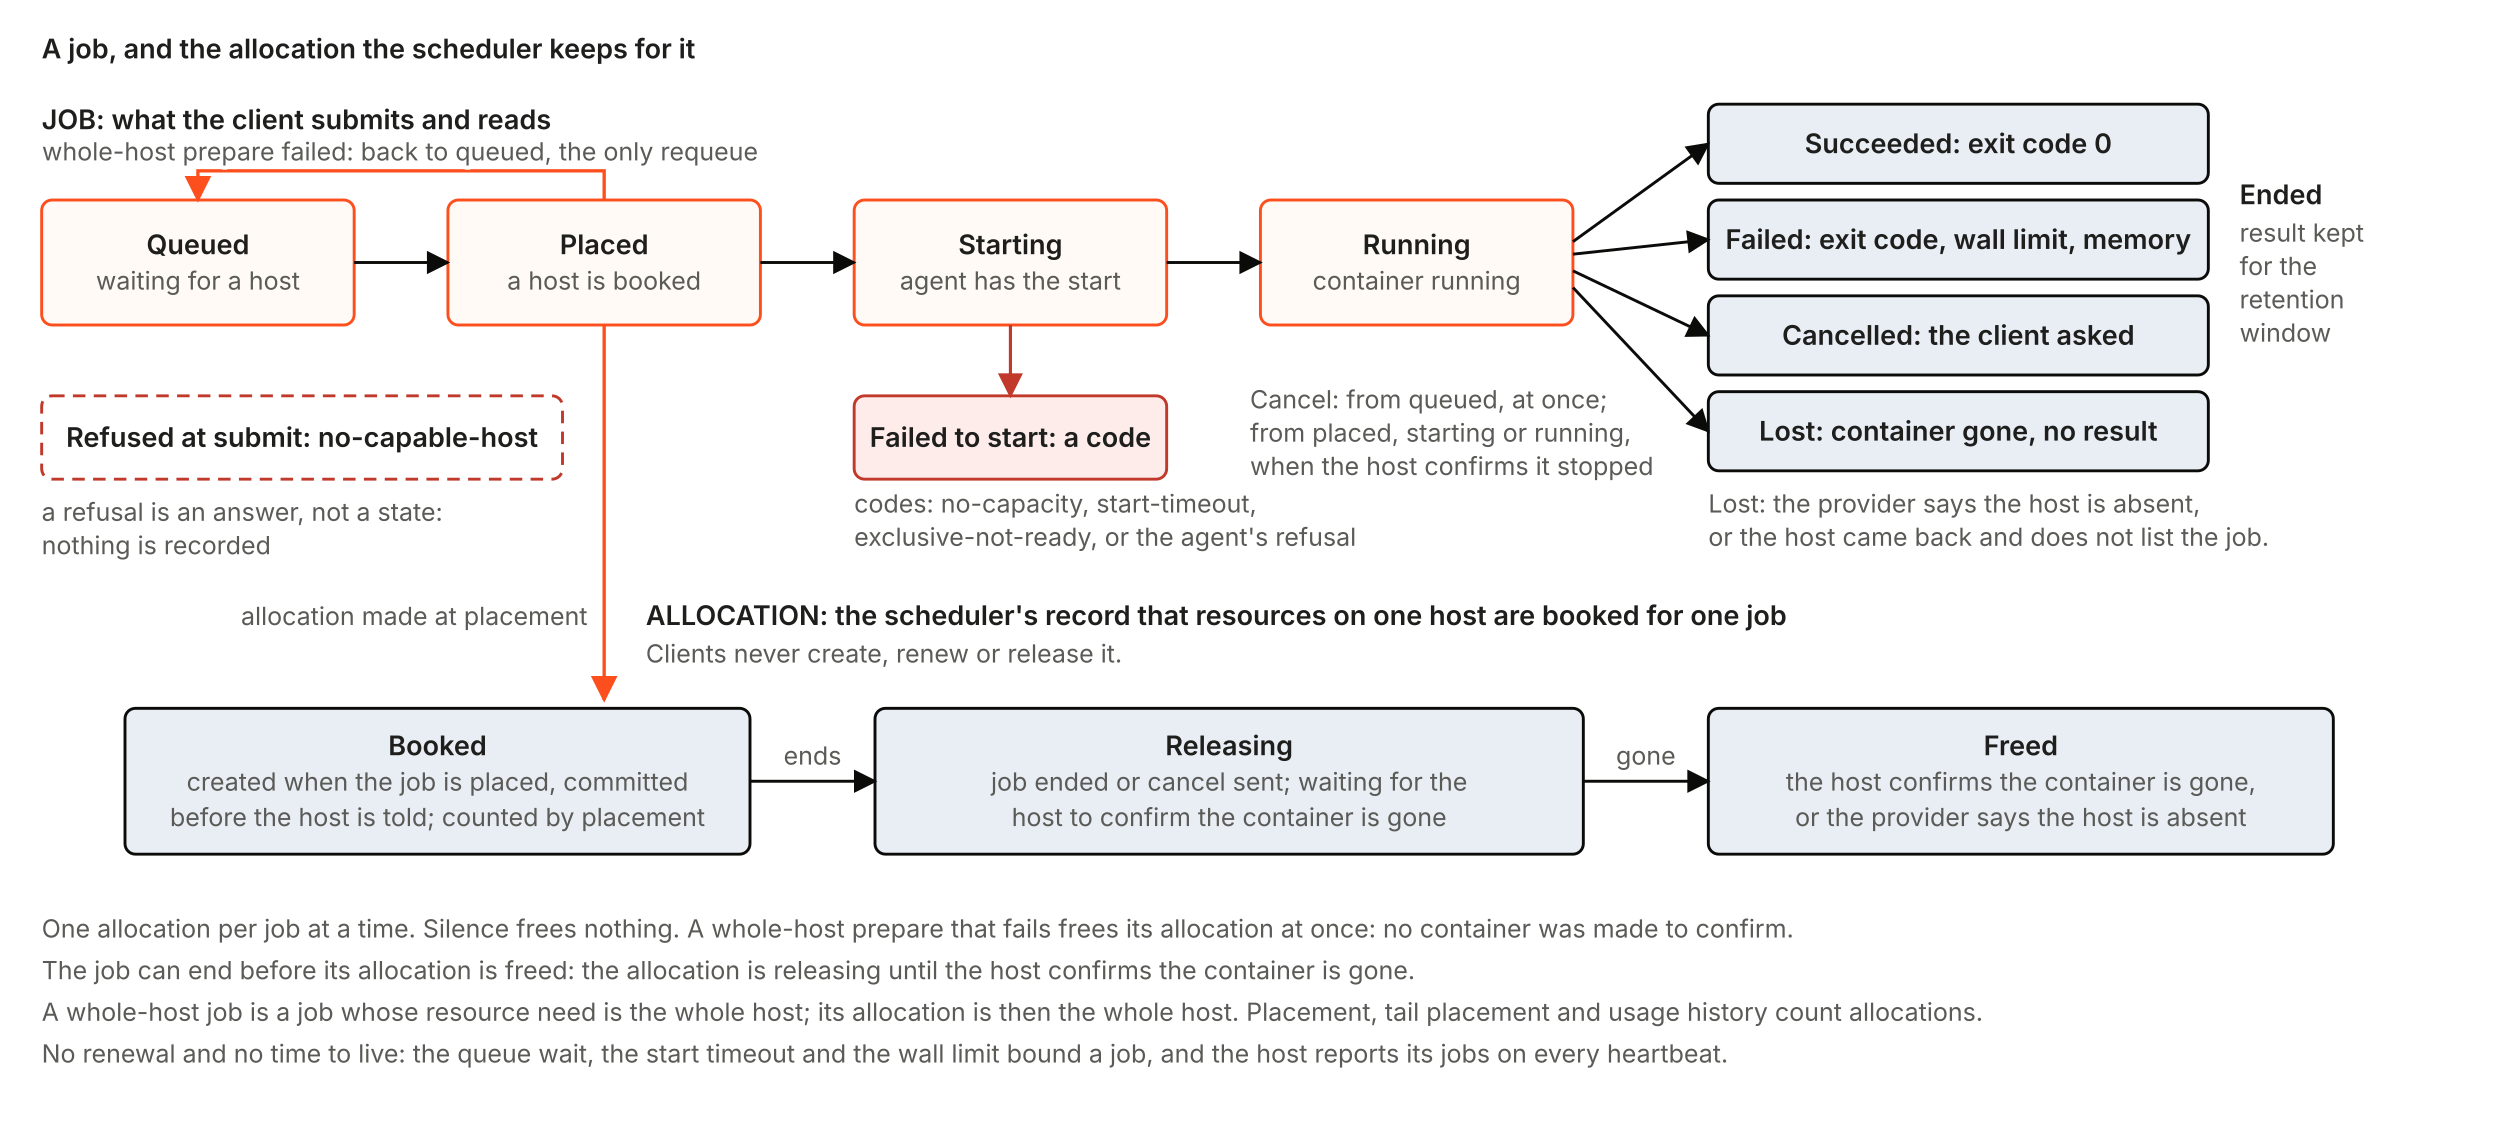
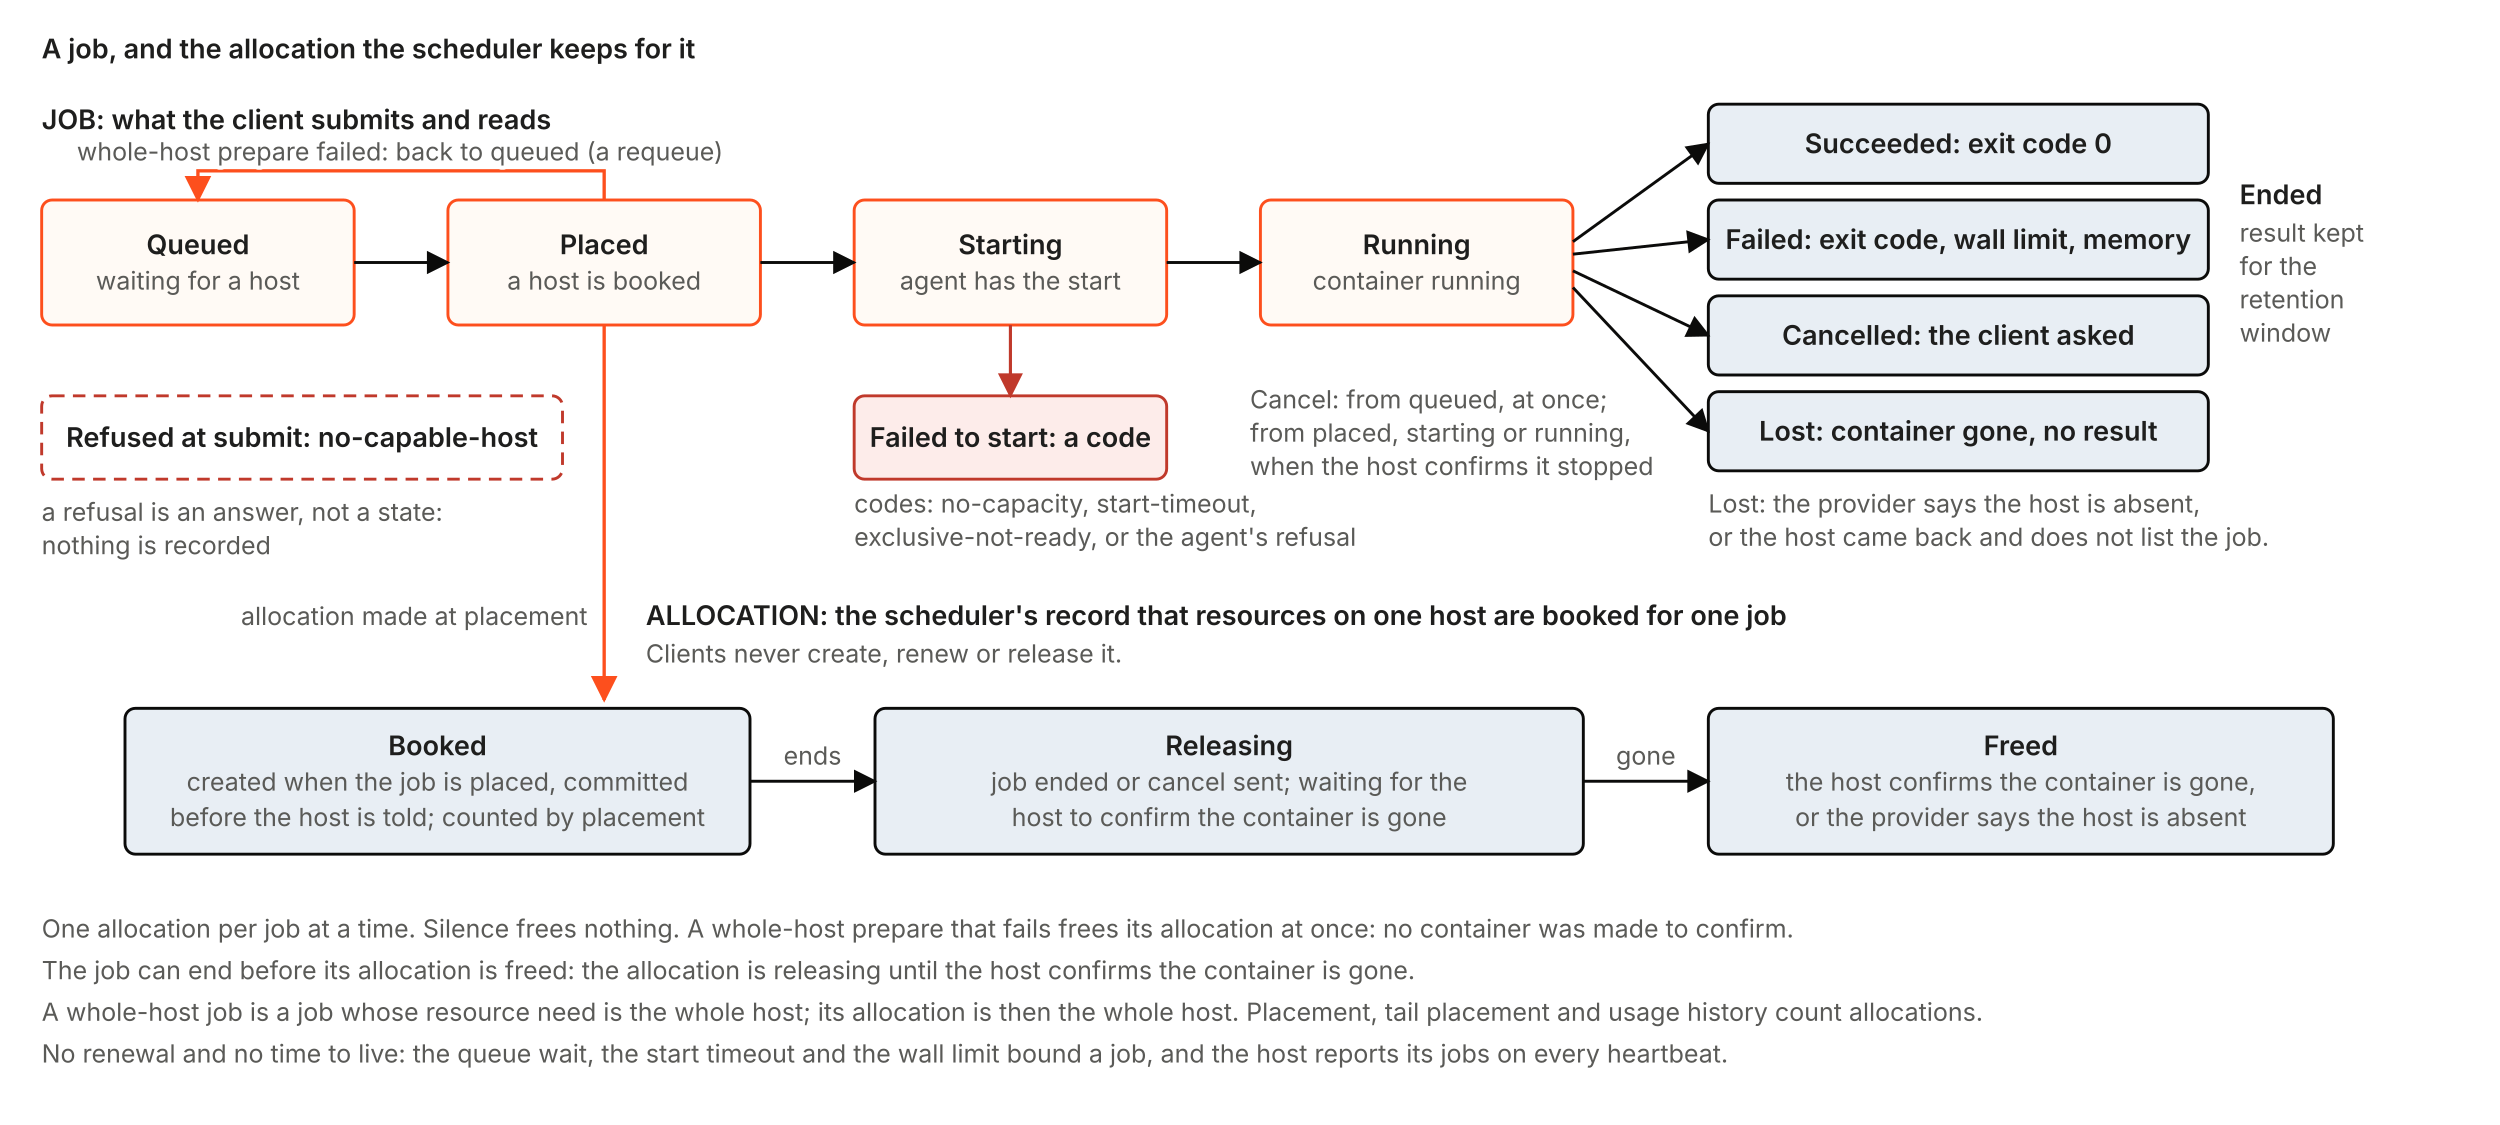
<svg xmlns="http://www.w3.org/2000/svg" viewBox="0 0 1200 540" width="1200" height="540" role="img" aria-label="A job goes queued, placed, starting, running, then ends as succeeded, failed, cancelled or lost (the container is gone and there is no result); it can also fail to start with a code, and a whole-host job whose prepare fails goes from placed back to queued. A submit that no host could ever serve is refused and records nothing. Underneath, the allocation is booked when the job is placed, releasing while the host has not yet confirmed the container is gone, and freed when it confirms or the provider says the host is absent; silence frees nothing. There is one allocation per job at a time.">
  <defs>
    <marker id="job-and-allocation-ak" viewBox="0 0 10 10" refX="9" refY="5" markerWidth="8" markerHeight="8" orient="auto-start-reverse">
      <path d="M0,0 L10,5 L0,10 z" fill="#0B0B0A" />
    </marker>
    <marker id="job-and-allocation-ao" viewBox="0 0 10 10" refX="9" refY="5" markerWidth="8" markerHeight="8" orient="auto-start-reverse">
      <path d="M0,0 L10,5 L0,10 z" fill="#FD4F1D" />
    </marker>
    <marker id="job-and-allocation-ar" viewBox="0 0 10 10" refX="9" refY="5" markerWidth="8" markerHeight="8" orient="auto-start-reverse">
      <path d="M0,0 L10,5 L0,10 z" fill="#C0392B" />
    </marker>
  </defs>
  <style>
.box{fill:#FFFFFF;stroke:#0B0B0A;stroke-width:1.4}
.box-b{fill:#E8EEF4;stroke:#0B0B0A;stroke-width:1.4}
.box-o{fill:#FFFAF5;stroke:#FD4F1D;stroke-width:1.4}
.box-a{fill:#FD4F1D;stroke:#FD4F1D;stroke-width:1.4}
.box-t{fill:none;stroke:#FD4F1D;stroke-width:2}
.box-p{fill:none;stroke:#5A5A57;stroke-width:1.6;stroke-dasharray:7 5}
.box-g{fill:#F0F0EE;stroke:#5A5A57;stroke-width:1.4}
.box-gd{fill:#F0F0EE;stroke:#5A5A57;stroke-width:1.4;stroke-dasharray:6 4}
.box-r{fill:#FDECEA;stroke:#C0392B;stroke-width:1.4}
.box-rd{fill:#FFFFFF;stroke:#C0392B;stroke-width:1.4;stroke-dasharray:6 4}
.box-bd{fill:#FFFFFF;stroke:#0B0B0A;stroke-width:1.4;stroke-dasharray:6 4}
.box-od{fill:#FFFAF5;stroke:#FD4F1D;stroke-width:1.4;stroke-dasharray:6 4}
.box-bld{fill:#E8EEF4;stroke:#0B0B0A;stroke-width:1.4;stroke-dasharray:6 4}
.box-n{fill:#E6F4EA;stroke:#2E7D32;stroke-width:1.4}
.ln{stroke:#0B0B0A;fill:none;stroke-width:1.4}
.ln-d{stroke:#0B0B0A;fill:none;stroke-width:1.4;stroke-dasharray:6 4}
.ln-o{stroke:#FD4F1D;fill:none;stroke-width:1.6}
.ln-r{stroke:#C0392B;fill:none;stroke-width:1.5}
.ln-rd{stroke:#C0392B;fill:none;stroke-width:1.5;stroke-dasharray:6 4}
text{fill:#1E1E1D;font-family:system-ui,-apple-system,'Segoe UI',sans-serif;font-size:13px}
.b{font-weight:600}
.t-m{fill:#5A5A57;font-size:12px}
.t-r{fill:#C0392B;font-size:12px}
.t-w{fill:#FFFFFF;font-weight:600}
.lbl{paint-order:stroke;stroke:#FFFFFF;stroke-width:4px;stroke-linejoin:round}
</style>
  <rect x="0" y="0" width="1200" height="540" fill="#FFFFFF" />
  <text x="20" y="28" class="b" text-anchor="start" font-size="16">A job, and the allocation the scheduler keeps for it</text>
  <text x="20" y="62" class="b" text-anchor="start">JOB: what the client submits and reads</text>
  <rect x="20" y="96" width="150" height="60" rx="5" class="box-o" />
  <text x="95.0" y="122.0" class="b" text-anchor="middle">Queued</text>
  <text x="95.0" y="139.0" class="t-m" text-anchor="middle">waiting for a host</text>
  <rect x="215" y="96" width="150" height="60" rx="5" class="box-o" />
  <text x="290.0" y="122.0" class="b" text-anchor="middle">Placed</text>
  <text x="290.0" y="139.0" class="t-m" text-anchor="middle">a host is booked</text>
  <rect x="410" y="96" width="150" height="60" rx="5" class="box-o" />
  <text x="485.0" y="122.0" class="b" text-anchor="middle">Starting</text>
  <text x="485.0" y="139.0" class="t-m" text-anchor="middle">agent has the start</text>
  <rect x="605" y="96" width="150" height="60" rx="5" class="box-o" />
  <text x="680.0" y="122.0" class="b" text-anchor="middle">Running</text>
  <text x="680.0" y="139.0" class="t-m" text-anchor="middle">container running</text>
  <path d="M170,126 L215,126" class="ln" marker-end="url(#job-and-allocation-ak)" />
  <path d="M365,126 L410,126" class="ln" marker-end="url(#job-and-allocation-ak)" />
  <path d="M560,126 L605,126" class="ln" marker-end="url(#job-and-allocation-ak)" />
  <rect x="820" y="50" width="240" height="38" rx="5" class="box-b" />
  <text x="940.0" y="73.5" class="b" text-anchor="middle">Succeeded: exit code 0</text>
  <rect x="820" y="96" width="240" height="38" rx="5" class="box-b" />
  <text x="940.0" y="119.5" class="b" text-anchor="middle">Failed: exit code, wall limit, memory</text>
  <rect x="820" y="142" width="240" height="38" rx="5" class="box-b" />
  <text x="940.0" y="165.5" class="b" text-anchor="middle">Cancelled: the client asked</text>
  <rect x="820" y="188" width="240" height="38" rx="5" class="box-b" />
  <text x="940.0" y="211.5" class="b" text-anchor="middle">Lost: container gone, no result</text>
  <path d="M755,116 L820,69" class="ln" marker-end="url(#job-and-allocation-ak)" />
  <path d="M755,122 L820,115" class="ln" marker-end="url(#job-and-allocation-ak)" />
  <path d="M755,130 L820,161" class="ln" marker-end="url(#job-and-allocation-ak)" />
  <path d="M755,138 L820,207" class="ln" marker-end="url(#job-and-allocation-ak)" />
  <text x="1075" y="98" class="b" text-anchor="start">Ended</text>
  <text x="1075" y="116" class="t-m" text-anchor="start">result kept</text>
  <text x="1075" y="132" class="t-m" text-anchor="start">for the</text>
  <text x="1075" y="148" class="t-m" text-anchor="start">retention</text>
  <text x="1075" y="164" class="t-m" text-anchor="start">window</text>
  <rect x="410" y="190" width="150" height="40" rx="5" class="box-r" />
  <text x="485.0" y="214.5" class="b" text-anchor="middle">Failed to start: a code</text>
  <path d="M485,156 L485,190" class="ln-r" marker-end="url(#job-and-allocation-ar)" />
  <rect x="20" y="190" width="250" height="40" rx="5" class="box-rd" />
  <text x="145.0" y="214.5" class="b" text-anchor="middle">Refused at submit: no-capable-host</text>
  <text x="20" y="250" class="t-m" text-anchor="start">a refusal is an answer, not a state:</text>
  <text x="20" y="266" class="t-m" text-anchor="start">nothing is recorded</text>
  <path d="M290,96 L290,82 L95,82 L95,96" class="ln-o" marker-end="url(#job-and-allocation-ao)" />
-   <text x="192" y="77" class="t-m lbl" text-anchor="middle">whole-host prepare failed: back to queued, the only requeue</text>
+   <text x="192" y="77" class="t-m lbl" text-anchor="middle">whole-host prepare failed: back to queued (a requeue)</text>
  <text x="820" y="246" class="t-m" text-anchor="start">Lost: the provider says the host is absent,</text>
  <text x="820" y="262" class="t-m" text-anchor="start">or the host came back and does not list the job.</text>
  <text x="410" y="246" class="t-m" text-anchor="start">codes: no-capacity, start-timeout,</text>
  <text x="410" y="262" class="t-m" text-anchor="start">exclusive-not-ready, or the agent's refusal</text>
  <text x="600" y="196" class="t-m" text-anchor="start">Cancel: from queued, at once;</text>
  <text x="600" y="212" class="t-m" text-anchor="start">from placed, starting or running,</text>
  <text x="600" y="228" class="t-m" text-anchor="start">when the host confirms it stopped</text>
  <text x="310" y="300" class="b" text-anchor="start">ALLOCATION: the scheduler's record that resources on one host are booked for one job</text>
  <text x="310" y="318" class="t-m" text-anchor="start">Clients never create, renew or release it.</text>
  <rect x="60" y="340" width="300" height="70" rx="5" class="box-b" />
  <text x="210.0" y="362.5" class="b" text-anchor="middle">Booked</text>
  <text x="210.0" y="379.5" class="t-m" text-anchor="middle">created when the job is placed, committed</text>
  <text x="210.0" y="396.5" class="t-m" text-anchor="middle">before the host is told; counted by placement</text>
  <rect x="420" y="340" width="340" height="70" rx="5" class="box-b" />
  <text x="590.0" y="362.5" class="b" text-anchor="middle">Releasing</text>
  <text x="590.0" y="379.5" class="t-m" text-anchor="middle">job ended or cancel sent; waiting for the</text>
  <text x="590.0" y="396.5" class="t-m" text-anchor="middle">host to confirm the container is gone</text>
  <rect x="820" y="340" width="300" height="70" rx="5" class="box-b" />
  <text x="970.0" y="362.5" class="b" text-anchor="middle">Freed</text>
  <text x="970.0" y="379.5" class="t-m" text-anchor="middle">the host confirms the container is gone,</text>
  <text x="970.0" y="396.5" class="t-m" text-anchor="middle">or the provider says the host is absent</text>
  <path d="M360,375 L420,375" class="ln" marker-end="url(#job-and-allocation-ak)" />
  <text x="390" y="367" class="t-m lbl" text-anchor="middle">ends</text>
  <path d="M760,375 L820,375" class="ln" marker-end="url(#job-and-allocation-ak)" />
  <text x="790" y="367" class="t-m lbl" text-anchor="middle">gone</text>
  <path d="M290,156 L290,336" class="ln-o" marker-end="url(#job-and-allocation-ao)" />
  <text x="282" y="300" class="t-m" text-anchor="end">allocation made at placement</text>
  <text x="20" y="450" class="t-m" text-anchor="start">One allocation per job at a time. Silence frees nothing. A whole-host prepare that fails frees its allocation at once: no container was made to confirm.</text>
  <text x="20" y="470" class="t-m" text-anchor="start">The job can end before its allocation is freed: the allocation is releasing until the host confirms the container is gone.</text>
  <text x="20" y="490" class="t-m" text-anchor="start">A whole-host job is a job whose resource need is the whole host; its allocation is then the whole host. Placement, tail placement and usage history count allocations.</text>
  <text x="20" y="510" class="t-m" text-anchor="start">No renewal and no time to live: the queue wait, the start timeout and the wall limit bound a job, and the host reports its jobs on every heartbeat.</text>
</svg>
